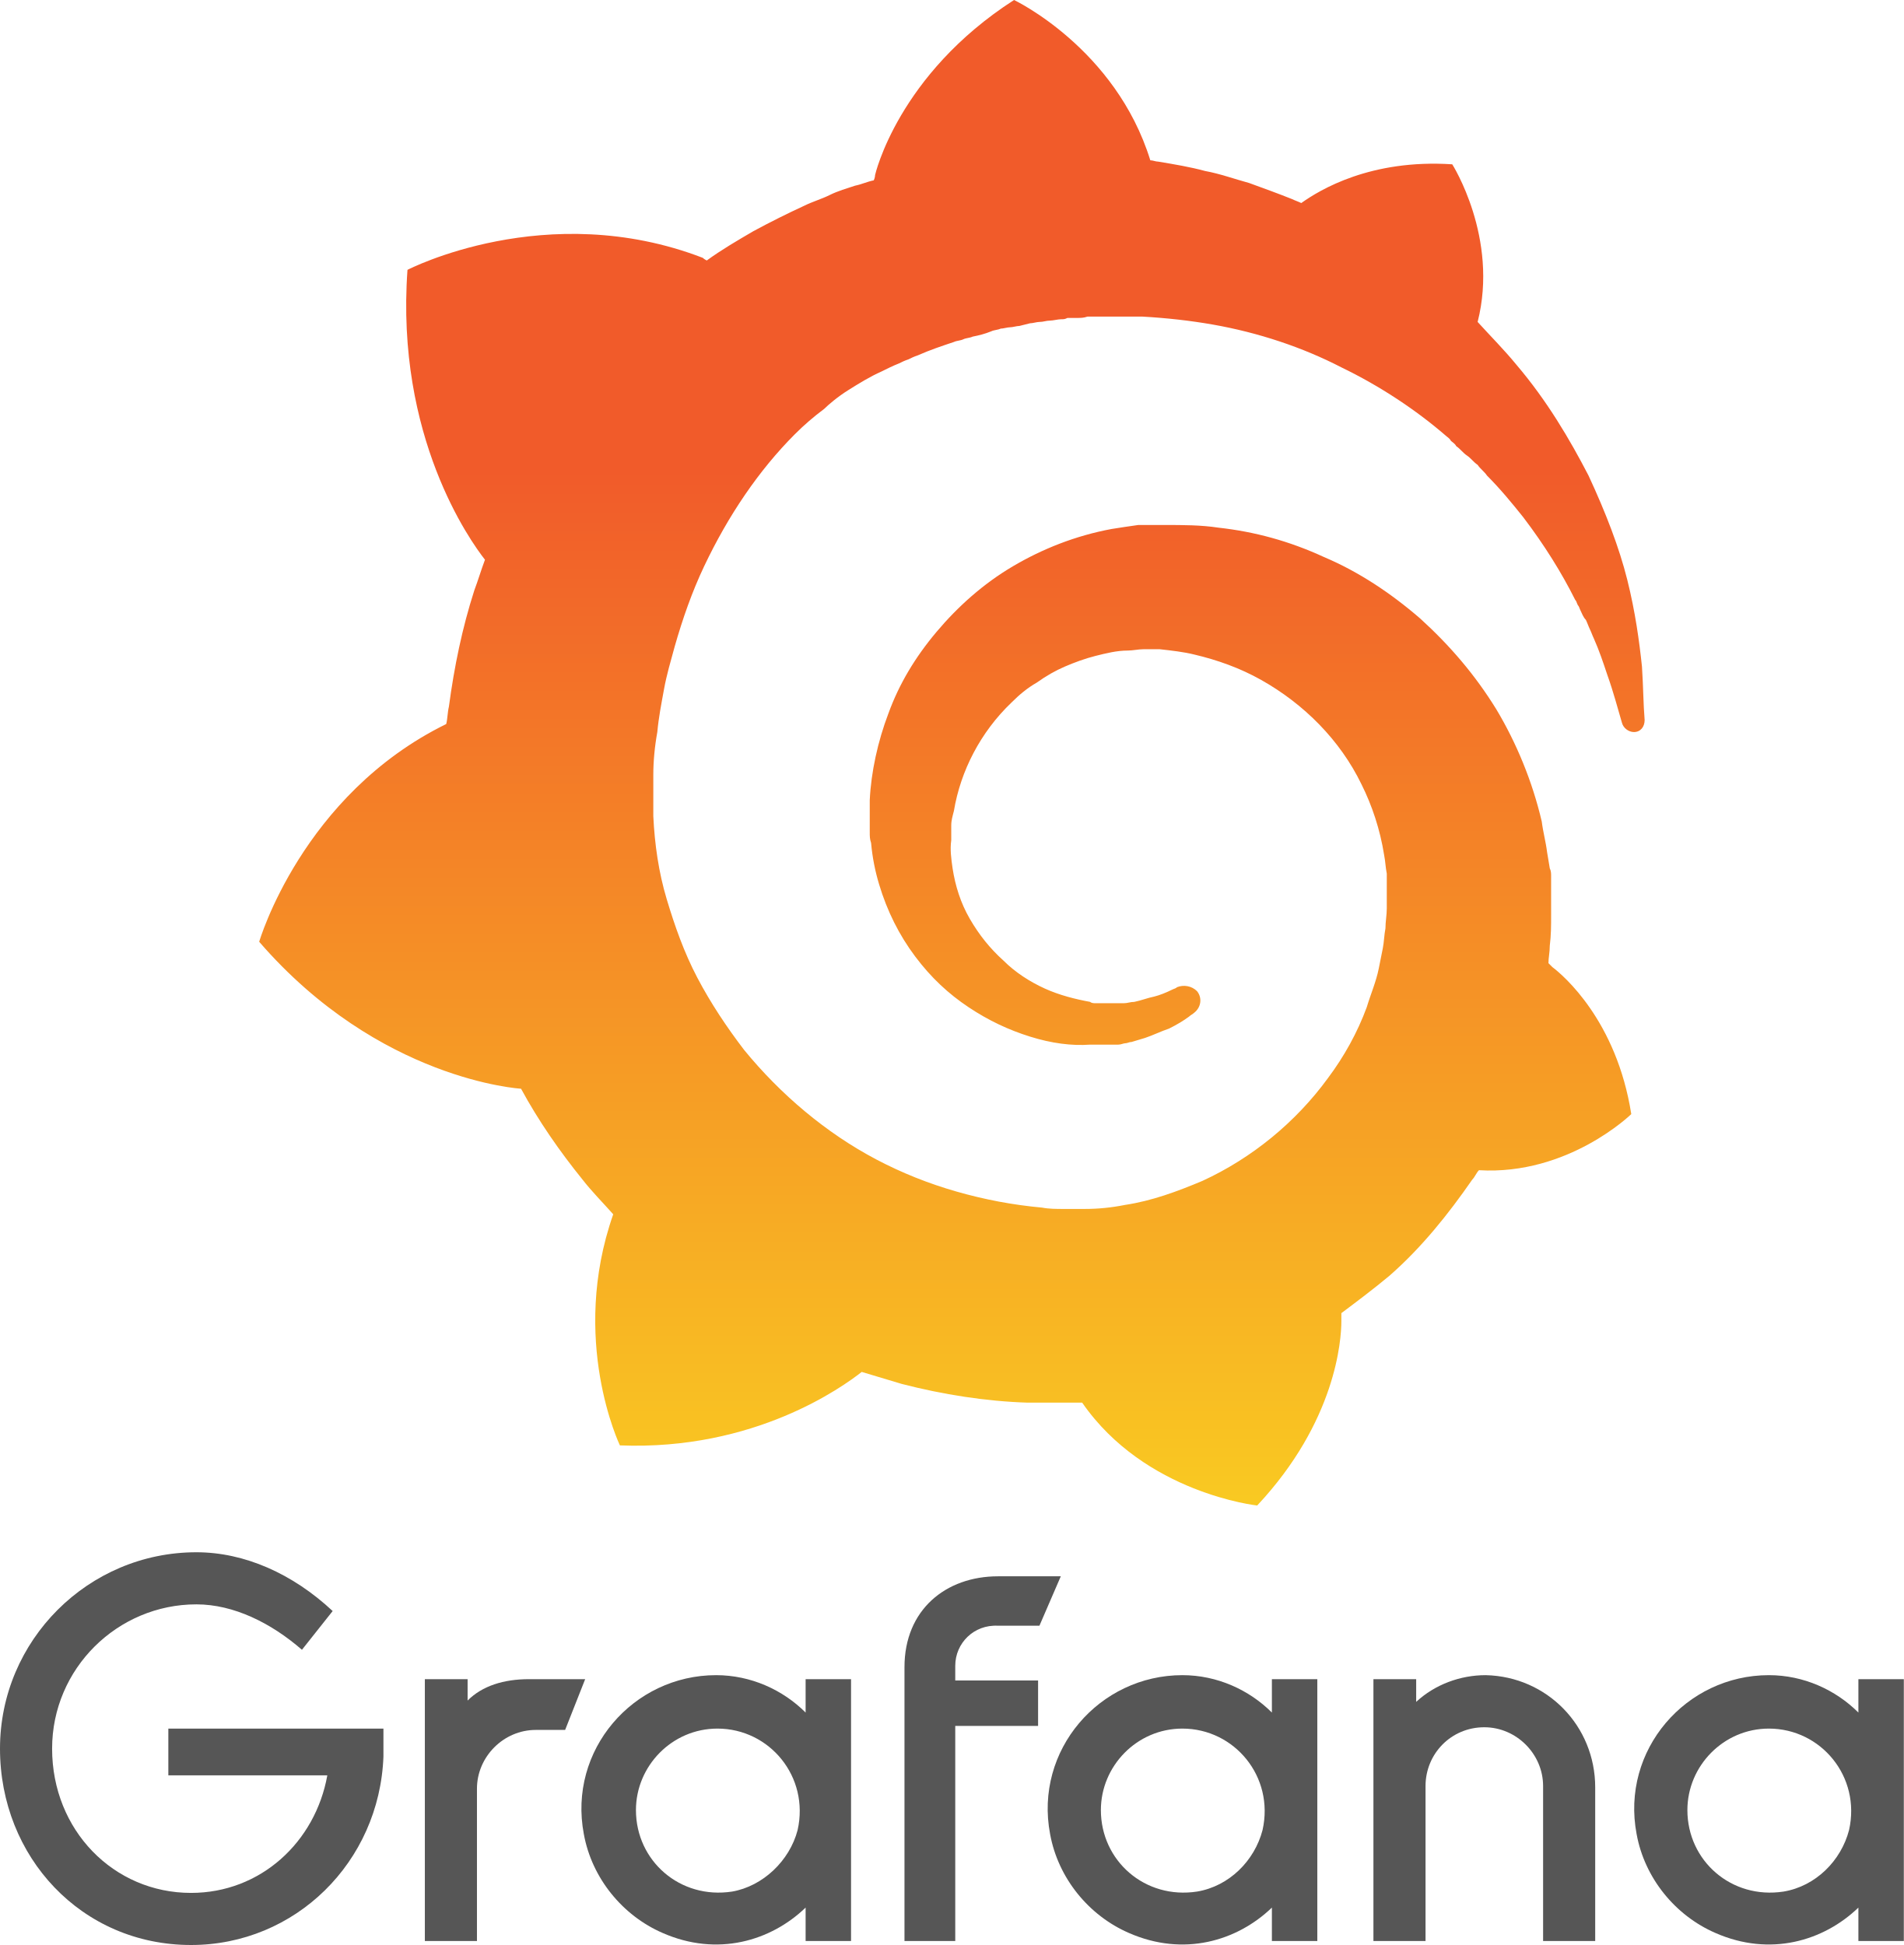
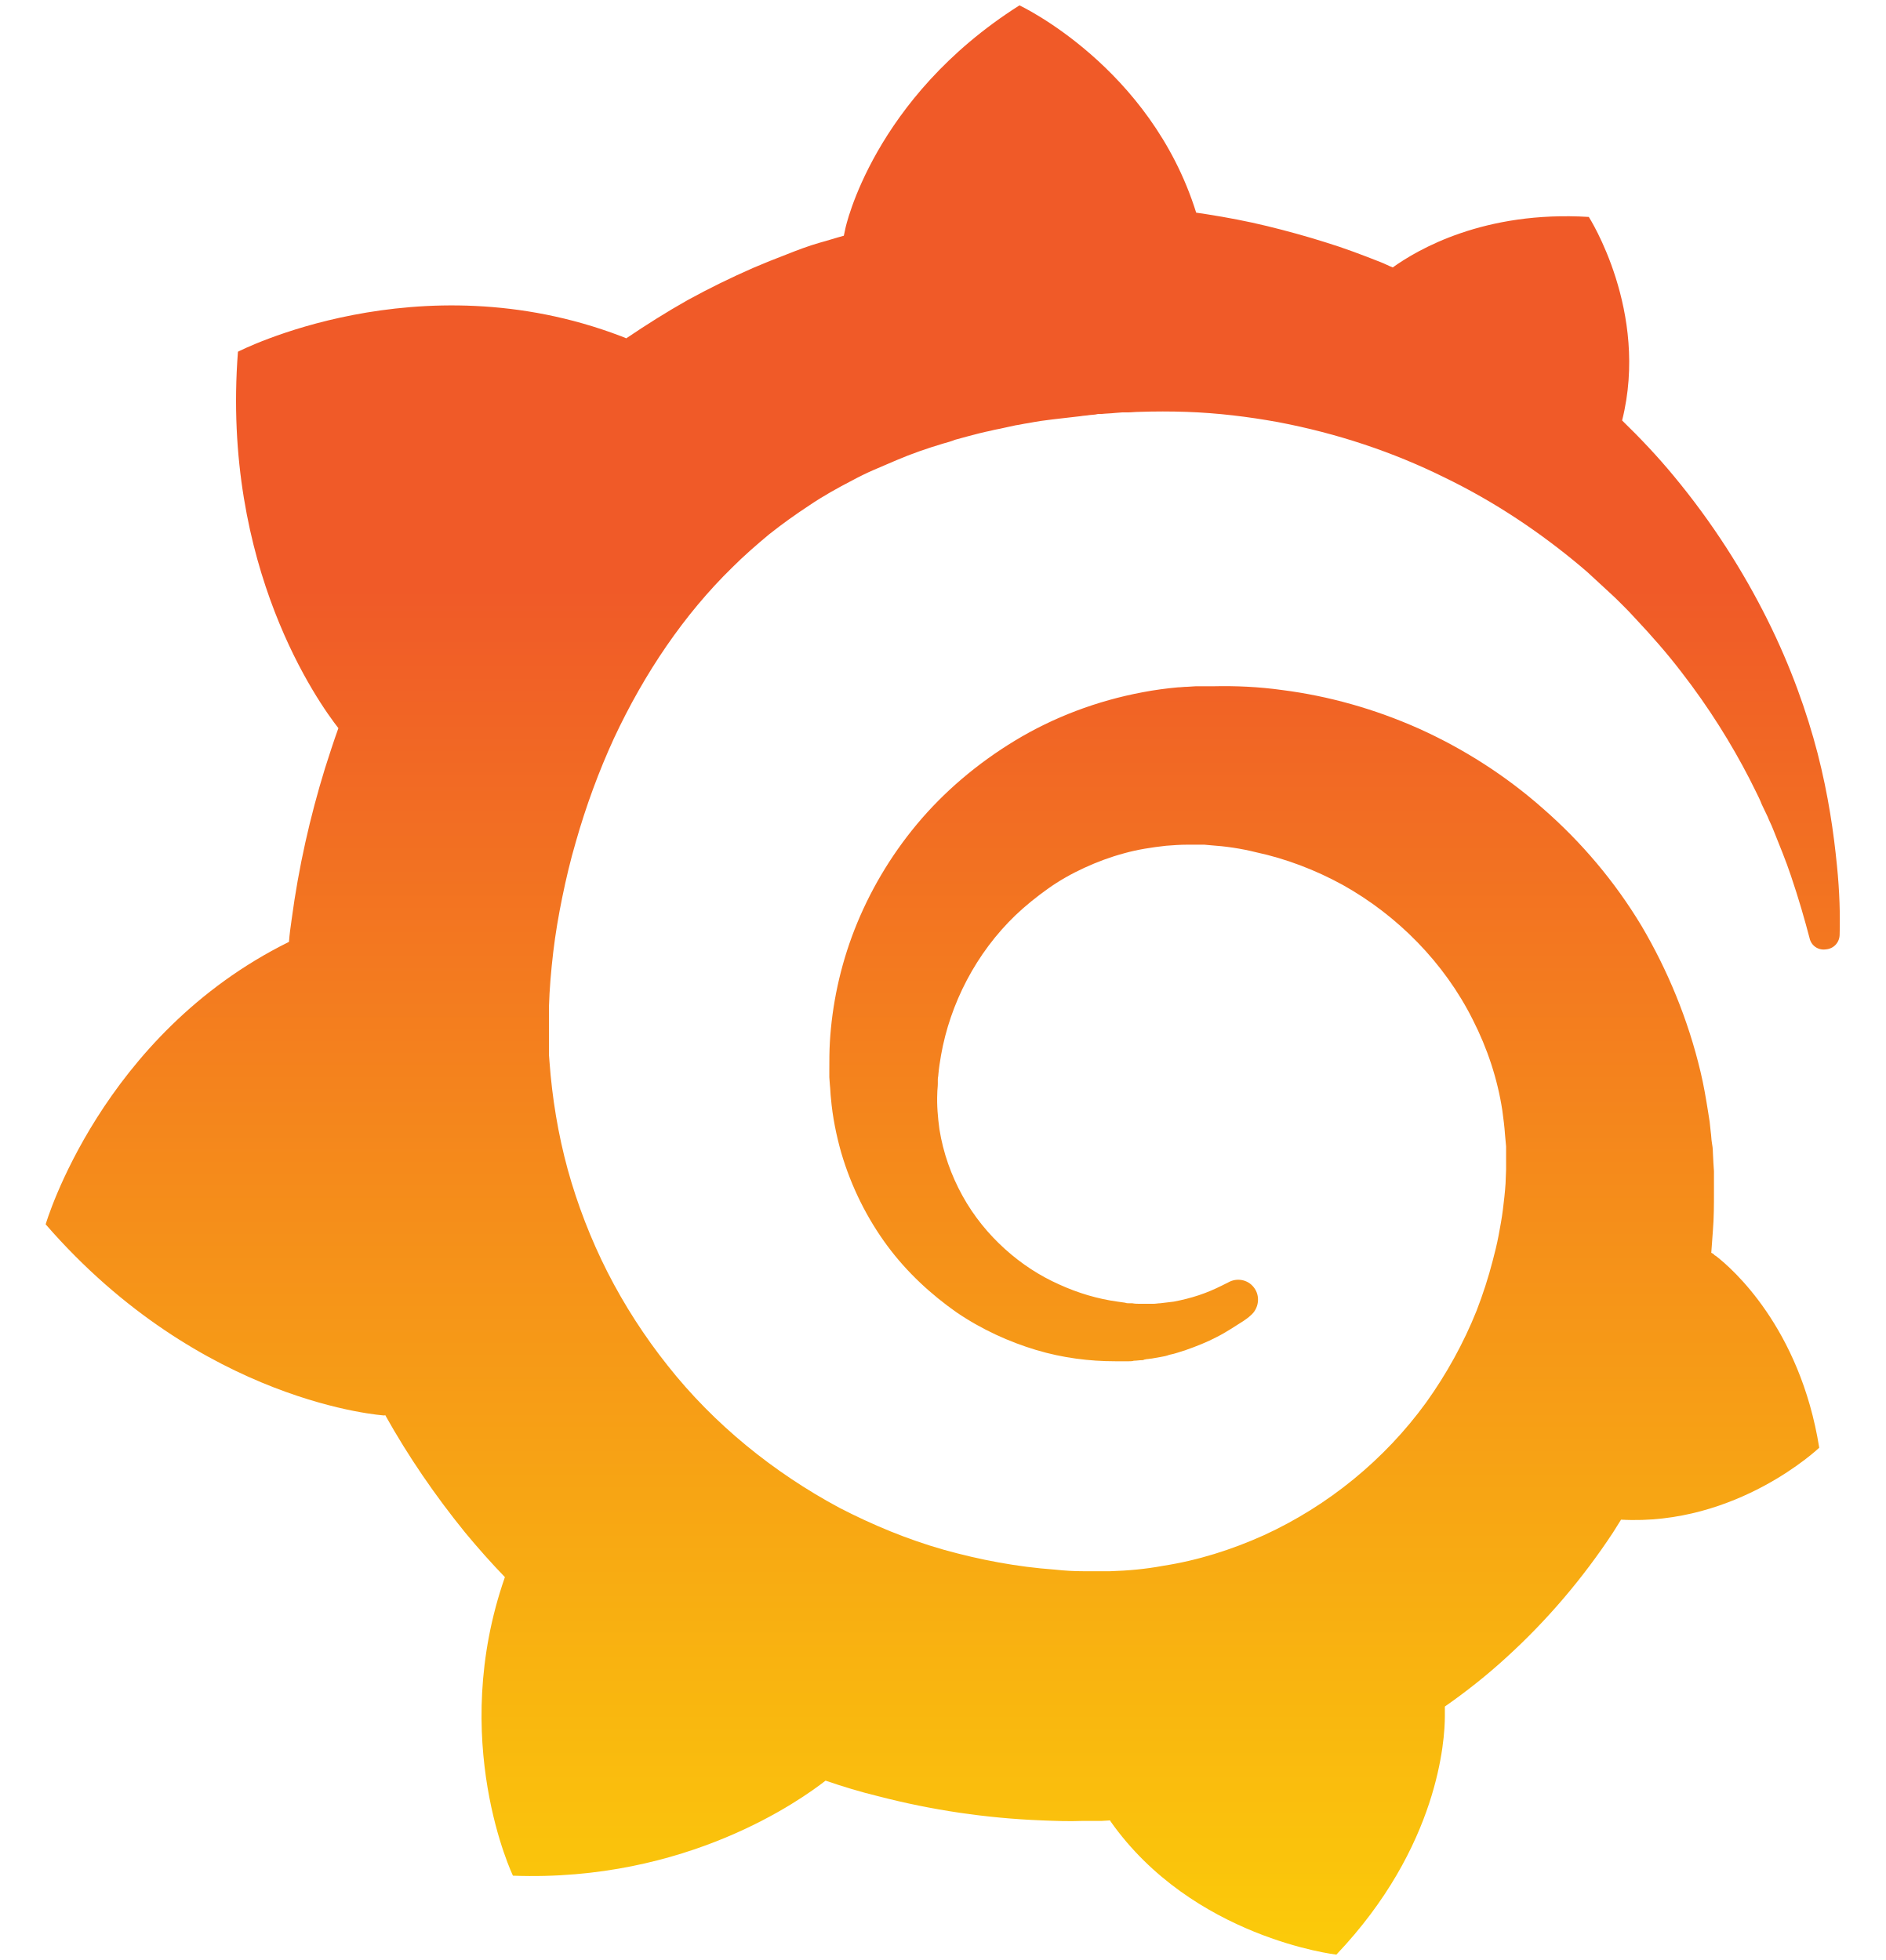
- <svg xmlns="http://www.w3.org/2000/svg" version="1.1" id="Layer_1" x="0px" y="0px" viewBox="0 0 142.5 145.6" style="enable-background:new 0 0 142.5 145.6;" xml:space="preserve">
+ <svg xmlns="http://www.w3.org/2000/svg" version="1.1" id="Layer_1" x="0px" y="0px" width="351px" height="365px" viewBox="0 0 351 365" style="enable-background:new 0 0 351 365;" xml:space="preserve">
  <style type="text/css">
- 	.st0{fill:#565656;}
- 	.st1{fill:url(#SVGID_1_);}
+ 	.st0{fill:url(#SVGID_1_);}
</style>
-   <g>
-     <path class="st0" d="M28.7,131.5c-0.3,7.9-6.6,14.1-14.4,14.1C6.1,145.6,0,139,0,130.9s6.6-14.7,14.7-14.7c3.6,0,7.2,1.6,10.2,4.4   l-2.3,2.9c-2.3-2-5.1-3.4-7.9-3.4c-5.9,0-10.8,4.8-10.8,10.8c0,6.1,4.6,10.8,10.4,10.8c5.2,0,9.3-3.8,10.2-8.8H12.6v-3.5h16.1   V131.5z" />
-     <path class="st0" d="M42.3,129.5h-2.2c-2.4,0-4.4,2-4.4,4.4v11.4h-3.9v-19.6H35v1.6c1.1-1.1,2.7-1.6,4.6-1.6h4.2L42.3,129.5z" />
-     <path class="st0" d="M63.7,145.3h-3.4v-2.5c-2.6,2.5-6.6,3.7-10.7,1.9c-3-1.3-5.3-4.1-5.9-7.4c-1.2-6.3,3.7-11.9,9.9-11.9   c2.6,0,5,1.1,6.7,2.8v-2.5h3.4V145.3z M59.7,137c0.9-4-2.1-7.6-6-7.6c-3.4,0-6.1,2.8-6.1,6.1c0,3.8,3.3,6.7,7.2,6.1   C57.1,141.2,59.1,139.3,59.7,137z" />
-     <path class="st0" d="M71.5,124.7v1.1h6.2v3.4h-6.2v16.1h-3.8v-20.5c0-4.3,3.1-6.8,7-6.8h4.7l-1.6,3.7h-3.1   C72.9,121.6,71.5,123,71.5,124.7z" />
-     <path class="st0" d="M98.5,145.3h-3.3v-2.5c-2.6,2.5-6.6,3.7-10.7,1.9c-3-1.3-5.3-4.1-5.9-7.4c-1.2-6.3,3.7-11.9,9.9-11.9   c2.6,0,5,1.1,6.7,2.8v-2.5h3.4v19.6H98.5z M94.5,137c0.9-4-2.1-7.6-6-7.6c-3.4,0-6.1,2.8-6.1,6.1c0,3.8,3.3,6.7,7.2,6.1   C92,141.2,93.9,139.3,94.5,137z" />
-     <path class="st0" d="M119.4,133.8v11.5h-3.9v-11.6c0-2.4-2-4.4-4.4-4.4c-2.5,0-4.4,2-4.4,4.4v11.6h-3.9v-19.6h3.2v1.7   c1.4-1.3,3.3-2,5.2-2C115.8,125.5,119.4,129.2,119.4,133.8z" />
-     <path class="st0" d="M142.4,145.3h-3.3v-2.5c-2.6,2.5-6.6,3.7-10.7,1.9c-3-1.3-5.3-4.1-5.9-7.4c-1.2-6.3,3.7-11.9,9.9-11.9   c2.6,0,5,1.1,6.7,2.8v-2.5h3.4v19.6H142.4z M138.4,137c0.9-4-2.1-7.6-6-7.6c-3.4,0-6.1,2.8-6.1,6.1c0,3.8,3.3,6.7,7.2,6.1   C135.9,141.2,137.8,139.3,138.4,137z" />
-   </g>
-   <linearGradient id="SVGID_1_" gradientUnits="userSpaceOnUse" x1="71.25" y1="10.489" x2="71.25" y2="113.341" gradientTransform="matrix(1 0 0 -1 0 148.6)">
-     <stop offset="0" style="stop-color:#FCEE1F" />
-     <stop offset="1" style="stop-color:#F15B2A" />
+   <g id="Layer_1_1_">
+ </g>
+   <linearGradient id="SVGID_1_" gradientUnits="userSpaceOnUse" x1="175.5" y1="30%" x2="175.5" y2="99%">
+     <stop offset="0" style="stop-color:#F05A28" />
+     <stop offset="1" style="stop-color:#FBCA0A" />
  </linearGradient>
-   <path class="st1" d="M122.9,49.9c-0.2-1.9-0.5-4.1-1.1-6.5c-0.6-2.4-1.6-5-2.9-7.8c-1.4-2.7-3.1-5.6-5.4-8.3  c-0.9-1.1-1.9-2.1-2.9-3.2c1.6-6.3-1.9-11.8-1.9-11.8c-6.1-0.4-9.9,1.9-11.3,2.9c-0.2-0.1-0.5-0.2-0.7-0.3c-1-0.4-2.1-0.8-3.2-1.2  c-1.1-0.3-2.2-0.7-3.3-0.9c-1.1-0.3-2.3-0.5-3.5-0.7c-0.2,0-0.4-0.1-0.6-0.1C83.5,3.6,75.9,0,75.9,0c-8.7,5.6-10.4,13.1-10.4,13.1  s0,0.2-0.1,0.4c-0.5,0.1-0.9,0.3-1.4,0.4c-0.6,0.2-1.3,0.4-1.9,0.7c-0.6,0.3-1.3,0.5-1.9,0.8c-1.3,0.6-2.5,1.2-3.8,1.9  c-1.2,0.7-2.4,1.4-3.5,2.2c-0.2-0.1-0.3-0.2-0.3-0.2c-11.7-4.5-22.1,0.9-22.1,0.9c-0.9,12.5,4.7,20.3,5.8,21.7  c-0.3,0.8-0.5,1.5-0.8,2.3c-0.9,2.8-1.5,5.7-1.9,8.7c-0.1,0.4-0.1,0.9-0.2,1.3c-10.8,5.3-14,16.3-14,16.3c9,10.4,19.6,11,19.6,11  l0,0c1.3,2.4,2.9,4.7,4.6,6.8c0.7,0.9,1.5,1.7,2.3,2.6c-3.3,9.4,0.5,17.3,0.5,17.3c10.1,0.4,16.7-4.4,18.1-5.5c1,0.3,2,0.6,3,0.9  c3.1,0.8,6.3,1.3,9.4,1.4c0.8,0,1.6,0,2.4,0h0.4H80h0.5H81l0,0c4.7,6.8,13.1,7.7,13.1,7.7c5.9-6.3,6.3-12.4,6.3-13.8l0,0  c0,0,0,0,0-0.1s0-0.2,0-0.2l0,0c0-0.1,0-0.2,0-0.3c1.2-0.9,2.4-1.8,3.6-2.8c2.4-2.1,4.4-4.6,6.2-7.2c0.2-0.2,0.3-0.5,0.5-0.7  c6.7,0.4,11.4-4.2,11.4-4.2c-1.1-7-5.1-10.4-5.9-11l0,0c0,0,0,0-0.1-0.1l-0.1-0.1l0,0l-0.1-0.1c0-0.4,0.1-0.8,0.1-1.3  c0.1-0.8,0.1-1.5,0.1-2.3v-0.6v-0.3v-0.1c0-0.2,0-0.1,0-0.2v-0.5v-0.6c0-0.2,0-0.4,0-0.6s0-0.4-0.1-0.6l-0.1-0.6l-0.1-0.6  c-0.1-0.8-0.3-1.5-0.4-2.3c-0.7-3-1.9-5.9-3.4-8.4c-1.6-2.6-3.5-4.8-5.7-6.8c-2.2-1.9-4.6-3.5-7.2-4.6c-2.6-1.2-5.2-1.9-7.9-2.2  c-1.3-0.2-2.7-0.2-4-0.2h-0.5h-0.1h-0.2h-0.2h-0.5c-0.2,0-0.4,0-0.5,0c-0.7,0.1-1.4,0.2-2,0.3c-2.7,0.5-5.2,1.5-7.4,2.8  c-2.2,1.3-4.1,3-5.7,4.9s-2.8,3.9-3.6,6.1c-0.8,2.1-1.3,4.4-1.4,6.5c0,0.5,0,1.1,0,1.6c0,0.1,0,0.3,0,0.4v0.4c0,0.3,0,0.5,0.1,0.8  c0.1,1.1,0.3,2.1,0.6,3.1c0.6,2,1.5,3.8,2.7,5.4s2.5,2.8,4,3.8s3,1.7,4.6,2.2c1.6,0.5,3.1,0.7,4.5,0.6c0.2,0,0.4,0,0.5,0  c0.1,0,0.2,0,0.3,0s0.2,0,0.3,0c0.2,0,0.3,0,0.5,0h0.1h0.1c0.1,0,0.2,0,0.3,0c0.2,0,0.4-0.1,0.5-0.1c0.2,0,0.3-0.1,0.5-0.1  c0.3-0.1,0.7-0.2,1-0.3c0.6-0.2,1.2-0.5,1.8-0.7c0.6-0.3,1.1-0.6,1.5-0.9c0.1-0.1,0.3-0.2,0.4-0.3c0.5-0.4,0.6-1.1,0.2-1.6  c-0.4-0.4-1-0.5-1.5-0.3C88,74,87.9,74,87.7,74.1c-0.4,0.2-0.9,0.4-1.3,0.5c-0.5,0.1-1,0.3-1.5,0.4c-0.3,0-0.5,0.1-0.8,0.1  c-0.1,0-0.3,0-0.4,0c-0.1,0-0.3,0-0.4,0s-0.3,0-0.4,0c-0.2,0-0.3,0-0.5,0c0,0-0.1,0,0,0h-0.1h-0.1c-0.1,0-0.1,0-0.2,0  s-0.3,0-0.4-0.1c-1.1-0.2-2.3-0.5-3.4-1c-1.1-0.5-2.2-1.2-3.1-2.1c-1-0.9-1.8-1.9-2.5-3.1c-0.7-1.2-1.1-2.5-1.3-3.8  c-0.1-0.7-0.2-1.4-0.1-2.1c0-0.2,0-0.4,0-0.6c0,0.1,0,0,0,0v-0.1v-0.1c0-0.1,0-0.2,0-0.3c0-0.4,0.1-0.7,0.2-1.1c0.5-3,2-5.9,4.3-8.1  c0.6-0.6,1.2-1.1,1.9-1.5c0.7-0.5,1.4-0.9,2.1-1.2c0.7-0.3,1.5-0.6,2.3-0.8s1.6-0.4,2.4-0.4c0.4,0,0.8-0.1,1.2-0.1  c0.1,0,0.2,0,0.3,0h0.3h0.2c0.1,0,0,0,0,0h0.1h0.3c0.9,0.1,1.8,0.2,2.6,0.4c1.7,0.4,3.4,1,5,1.9c3.2,1.8,5.9,4.5,7.5,7.8  c0.8,1.6,1.4,3.4,1.7,5.3c0.1,0.5,0.1,0.9,0.2,1.4v0.3V66c0,0.1,0,0.2,0,0.3c0,0.1,0,0.2,0,0.3v0.3v0.3c0,0.2,0,0.6,0,0.8  c0,0.5-0.1,1-0.1,1.5c-0.1,0.5-0.1,1-0.2,1.5s-0.2,1-0.3,1.5c-0.2,1-0.6,1.9-0.9,2.9c-0.7,1.9-1.7,3.7-2.9,5.3  c-2.4,3.3-5.7,6-9.4,7.7c-1.9,0.8-3.8,1.5-5.8,1.8c-1,0.2-2,0.3-3,0.3H81h-0.2h-0.3H80h-0.3c0.1,0,0,0,0,0h-0.1  c-0.5,0-1.1,0-1.6-0.1c-2.2-0.2-4.3-0.6-6.4-1.2c-2.1-0.6-4.1-1.4-6-2.4c-3.8-2-7.2-4.9-9.9-8.2c-1.3-1.7-2.5-3.5-3.5-5.4  s-1.7-3.9-2.3-5.9c-0.6-2-0.9-4.1-1-6.2v-0.4v-0.1v-0.1v-0.2V60v-0.1v-0.1v-0.2v-0.5V59l0,0v-0.2c0-0.3,0-0.5,0-0.8  c0-1,0.1-2.1,0.3-3.2c0.1-1.1,0.3-2.1,0.5-3.2c0.2-1.1,0.5-2.1,0.8-3.2c0.6-2.1,1.3-4.1,2.2-6c1.8-3.8,4.1-7.2,6.8-9.9  c0.7-0.7,1.4-1.3,2.2-1.9c0.3-0.3,1-0.9,1.8-1.4c0.8-0.5,1.6-1,2.5-1.4c0.4-0.2,0.8-0.4,1.3-0.6c0.2-0.1,0.4-0.2,0.7-0.3  c0.2-0.1,0.4-0.2,0.7-0.3c0.9-0.4,1.8-0.7,2.7-1c0.2-0.1,0.5-0.1,0.7-0.2c0.2-0.1,0.5-0.1,0.7-0.2c0.5-0.1,0.9-0.2,1.4-0.4  c0.2-0.1,0.5-0.1,0.7-0.2c0.2,0,0.5-0.1,0.7-0.1c0.2,0,0.5-0.1,0.7-0.1l0.4-0.1l0.4-0.1c0.2,0,0.5-0.1,0.7-0.1  c0.3,0,0.5-0.1,0.8-0.1c0.2,0,0.6-0.1,0.8-0.1c0.2,0,0.3,0,0.5-0.1h0.3h0.2h0.2c0.3,0,0.5,0,0.8-0.1h0.4c0,0,0.1,0,0,0h0.1h0.2  c0.2,0,0.5,0,0.7,0c0.9,0,1.8,0,2.7,0c1.8,0.1,3.6,0.3,5.3,0.6c3.4,0.6,6.7,1.7,9.6,3.2c2.9,1.4,5.6,3.2,7.8,5.1  c0.1,0.1,0.3,0.2,0.4,0.4c0.1,0.1,0.3,0.2,0.4,0.4c0.3,0.2,0.5,0.5,0.8,0.7c0.3,0.2,0.5,0.5,0.8,0.7c0.2,0.3,0.5,0.5,0.7,0.8  c1,1,1.9,2.1,2.7,3.1c1.6,2.1,2.9,4.2,3.9,6.2c0.1,0.1,0.1,0.2,0.2,0.4c0.1,0.1,0.1,0.2,0.2,0.4s0.2,0.5,0.4,0.7  c0.1,0.2,0.2,0.5,0.3,0.7c0.1,0.2,0.2,0.5,0.3,0.7c0.4,0.9,0.7,1.8,1,2.7c0.5,1.4,0.8,2.6,1.1,3.6c0.1,0.4,0.5,0.7,0.9,0.7  c0.5,0,0.8-0.4,0.8-0.9C123,52.7,123,51.4,122.9,49.9z" />
+   <path class="st0" d="M342,161.2c-0.6-6.1-1.6-13.1-3.6-20.9c-2-7.7-5-16.2-9.4-25c-4.4-8.8-10.1-17.9-17.5-26.8  c-2.9-3.5-6.1-6.9-9.5-10.2c5.1-20.3-6.2-37.9-6.2-37.9c-19.5-1.2-31.9,6.1-36.5,9.4c-0.8-0.3-1.5-0.7-2.3-1  c-3.3-1.3-6.7-2.6-10.3-3.7c-3.5-1.1-7.1-2.1-10.8-3c-3.7-0.9-7.4-1.6-11.2-2.2c-0.7-0.1-1.3-0.2-2-0.3  c-8.5-27.2-32.9-38.6-32.9-38.6c-27.3,17.3-32.4,41.5-32.4,41.5s-0.1,0.5-0.3,1.4c-1.5,0.4-3,0.9-4.5,1.3c-2.1,0.6-4.2,1.4-6.2,2.2  c-2.1,0.8-4.1,1.6-6.2,2.5c-4.1,1.8-8.2,3.8-12.2,6c-3.9,2.2-7.7,4.6-11.4,7.1c-0.5-0.2-1-0.4-1-0.4c-37.8-14.4-71.3,2.9-71.3,2.9  c-3.1,40.2,15.1,65.5,18.7,70.1c-0.9,2.5-1.7,5-2.5,7.5c-2.8,9.1-4.9,18.4-6.2,28.1c-0.2,1.4-0.4,2.8-0.5,4.2  C18.8,192.7,8.5,228,8.5,228c29.1,33.5,63.1,35.6,63.1,35.6c0,0,0.1-0.1,0.1-0.1c4.3,7.7,9.3,15,14.9,21.9c2.4,2.9,4.8,5.6,7.4,8.3  c-10.6,30.4,1.5,55.6,1.5,55.6c32.4,1.2,53.7-14.2,58.2-17.7c3.2,1.1,6.5,2.1,9.8,2.9c10,2.6,20.2,4.1,30.4,4.5  c2.5,0.1,5.1,0.2,7.6,0.1l1.2,0l0.8,0l1.6,0l1.6-0.1l0,0.1c15.3,21.8,42.1,24.9,42.1,24.9c19.1-20.1,20.2-40.1,20.2-44.4l0,0  c0,0,0-0.1,0-0.3c0-0.4,0-0.6,0-0.6l0,0c0-0.3,0-0.6,0-0.9c4-2.8,7.8-5.8,11.4-9.1c7.6-6.9,14.3-14.8,19.9-23.3  c0.5-0.8,1-1.6,1.5-2.4c21.6,1.2,36.9-13.4,36.9-13.4c-3.6-22.5-16.4-33.5-19.1-35.6l0,0c0,0-0.1-0.1-0.3-0.2  c-0.2-0.1-0.2-0.2-0.2-0.2c0,0,0,0,0,0c-0.1-0.1-0.3-0.2-0.5-0.3c0.1-1.4,0.2-2.7,0.3-4.1c0.2-2.4,0.2-4.9,0.2-7.3l0-1.8l0-0.9  l0-0.5c0-0.6,0-0.4,0-0.6l-0.1-1.5l-0.1-2c0-0.7-0.1-1.3-0.2-1.9c-0.1-0.6-0.1-1.3-0.2-1.9l-0.2-1.9l-0.3-1.9  c-0.4-2.5-0.8-4.9-1.4-7.4c-2.3-9.7-6.1-18.9-11-27.2c-5-8.3-11.2-15.6-18.3-21.8c-7-6.2-14.9-11.2-23.1-14.9  c-8.3-3.7-16.9-6.1-25.5-7.2c-4.3-0.6-8.6-0.8-12.9-0.7l-1.6,0l-0.4,0c-0.1,0-0.6,0-0.5,0l-0.7,0l-1.6,0.1c-0.6,0-1.2,0.1-1.7,0.1  c-2.2,0.2-4.4,0.5-6.5,0.9c-8.6,1.6-16.7,4.7-23.8,9c-7.1,4.3-13.3,9.6-18.3,15.6c-5,6-8.9,12.7-11.6,19.6c-2.7,6.9-4.2,14.1-4.6,21  c-0.1,1.7-0.1,3.5-0.1,5.2c0,0.4,0,0.9,0,1.3l0.1,1.4c0.1,0.8,0.1,1.7,0.2,2.5c0.3,3.5,1,6.9,1.9,10.1c1.9,6.5,4.9,12.4,8.6,17.4  c3.7,5,8.2,9.1,12.9,12.4c4.7,3.2,9.8,5.5,14.8,7c5,1.5,10,2.1,14.7,2.1c0.6,0,1.2,0,1.7,0c0.3,0,0.6,0,0.9,0c0.3,0,0.6,0,0.9-0.1  c0.5,0,1-0.1,1.5-0.1c0.1,0,0.3,0,0.4-0.1l0.5-0.1c0.3,0,0.6-0.1,0.9-0.1c0.6-0.1,1.1-0.2,1.7-0.3c0.6-0.1,1.1-0.2,1.6-0.4  c1.1-0.2,2.1-0.6,3.1-0.9c2-0.7,4-1.5,5.7-2.4c1.8-0.9,3.4-2,5-3c0.4-0.3,0.9-0.6,1.3-1c1.6-1.3,1.9-3.7,0.6-5.3  c-1.1-1.4-3.1-1.8-4.7-0.9c-0.4,0.2-0.8,0.4-1.2,0.6c-1.4,0.7-2.8,1.3-4.3,1.8c-1.5,0.5-3.1,0.9-4.7,1.2c-0.8,0.1-1.6,0.2-2.5,0.3  c-0.4,0-0.8,0.1-1.3,0.1c-0.4,0-0.9,0-1.2,0c-0.4,0-0.8,0-1.2,0c-0.5,0-1,0-1.5-0.1c0,0-0.3,0-0.1,0l-0.2,0l-0.3,0  c-0.2,0-0.5,0-0.7-0.1c-0.5-0.1-0.9-0.1-1.4-0.2c-3.7-0.5-7.4-1.6-10.9-3.2c-3.6-1.6-7-3.8-10.1-6.6c-3.1-2.8-5.8-6.1-7.9-9.9  c-2.1-3.8-3.6-8-4.3-12.4c-0.3-2.2-0.5-4.5-0.4-6.7c0-0.6,0.1-1.2,0.1-1.8c0,0.2,0-0.1,0-0.1l0-0.2l0-0.5c0-0.3,0.1-0.6,0.1-0.9  c0.1-1.2,0.3-2.4,0.5-3.6c1.7-9.6,6.5-19,13.9-26.1c1.9-1.8,3.9-3.4,6-4.9c2.1-1.5,4.4-2.8,6.8-3.9c2.4-1.1,4.8-2,7.4-2.7  c2.5-0.7,5.1-1.1,7.8-1.4c1.3-0.1,2.6-0.2,4-0.2c0.4,0,0.6,0,0.9,0l1.1,0l0.7,0c0.3,0,0,0,0.1,0l0.3,0l1.1,0.1  c2.9,0.2,5.7,0.6,8.5,1.3c5.6,1.2,11.1,3.3,16.2,6.1c10.2,5.7,18.9,14.5,24.2,25.1c2.7,5.3,4.6,11,5.5,16.9c0.2,1.5,0.4,3,0.5,4.5  l0.1,1.1l0.1,1.1c0,0.4,0,0.8,0,1.1c0,0.4,0,0.8,0,1.1l0,1l0,1.1c0,0.7-0.1,1.9-0.1,2.6c-0.1,1.6-0.3,3.3-0.5,4.9  c-0.2,1.6-0.5,3.2-0.8,4.8c-0.3,1.6-0.7,3.2-1.1,4.7c-0.8,3.1-1.8,6.2-3,9.3c-2.4,6-5.6,11.8-9.4,17.1  c-7.7,10.6-18.2,19.2-30.2,24.7c-6,2.7-12.3,4.7-18.8,5.7c-3.2,0.6-6.5,0.9-9.8,1l-0.6,0l-0.5,0l-1.1,0l-1.6,0l-0.8,0  c0.4,0-0.1,0-0.1,0l-0.3,0c-1.8,0-3.5-0.1-5.3-0.3c-7-0.5-13.9-1.8-20.7-3.7c-6.7-1.9-13.2-4.6-19.4-7.8  c-12.3-6.6-23.4-15.6-32-26.5c-4.3-5.4-8.1-11.3-11.2-17.4c-3.1-6.1-5.6-12.6-7.4-19.1c-1.8-6.6-2.9-13.3-3.4-20.1l-0.1-1.3l0-0.3  l0-0.3l0-0.6l0-1.1l0-0.3l0-0.4l0-0.8l0-1.6l0-0.3c0,0,0,0.1,0-0.1l0-0.6c0-0.8,0-1.7,0-2.5c0.1-3.3,0.4-6.8,0.8-10.2  c0.4-3.4,1-6.9,1.7-10.3c0.7-3.4,1.5-6.8,2.5-10.2c1.9-6.7,4.3-13.2,7.1-19.3c5.7-12.2,13.1-23.1,22-31.8c2.2-2.2,4.5-4.2,6.9-6.2  c2.4-1.9,4.9-3.7,7.5-5.4c2.5-1.7,5.2-3.2,7.9-4.6c1.3-0.7,2.7-1.4,4.1-2c0.7-0.3,1.4-0.6,2.1-0.9c0.7-0.3,1.4-0.6,2.1-0.9  c2.8-1.2,5.7-2.2,8.7-3.1c0.7-0.2,1.5-0.4,2.2-0.7c0.7-0.2,1.5-0.4,2.2-0.6c1.5-0.4,3-0.8,4.5-1.1c0.7-0.2,1.5-0.3,2.3-0.5  c0.8-0.2,1.5-0.3,2.3-0.5c0.8-0.1,1.5-0.3,2.3-0.4l1.1-0.2l1.2-0.2c0.8-0.1,1.5-0.2,2.3-0.3c0.9-0.1,1.7-0.2,2.6-0.3  c0.7-0.1,1.9-0.2,2.6-0.3c0.5-0.1,1.1-0.1,1.6-0.2l1.1-0.1l0.5-0.1l0.6,0c0.9-0.1,1.7-0.1,2.6-0.2l1.3-0.1c0,0,0.5,0,0.1,0l0.3,0  l0.6,0c0.7,0,1.5-0.1,2.2-0.1c2.9-0.1,5.9-0.1,8.8,0c5.8,0.2,11.5,0.9,17,1.9c11.1,2.1,21.5,5.6,31,10.3  c9.5,4.6,17.9,10.3,25.3,16.5c0.5,0.4,0.9,0.8,1.4,1.2c0.4,0.4,0.9,0.8,1.3,1.2c0.9,0.8,1.7,1.6,2.6,2.4c0.9,0.8,1.7,1.6,2.5,2.4  c0.8,0.8,1.6,1.6,2.4,2.5c3.1,3.3,6,6.6,8.6,10c5.2,6.7,9.4,13.5,12.7,19.9c0.2,0.4,0.4,0.8,0.6,1.2c0.2,0.4,0.4,0.8,0.6,1.2  c0.4,0.8,0.8,1.6,1.1,2.4c0.4,0.8,0.7,1.5,1.1,2.3c0.3,0.8,0.7,1.5,1,2.3c1.2,3,2.4,5.9,3.3,8.6c1.5,4.4,2.6,8.3,3.5,11.7  c0.3,1.4,1.6,2.3,3,2.1c1.5-0.1,2.6-1.3,2.6-2.8C342.6,170.4,342.5,166.1,342,161.2z" />
</svg>
